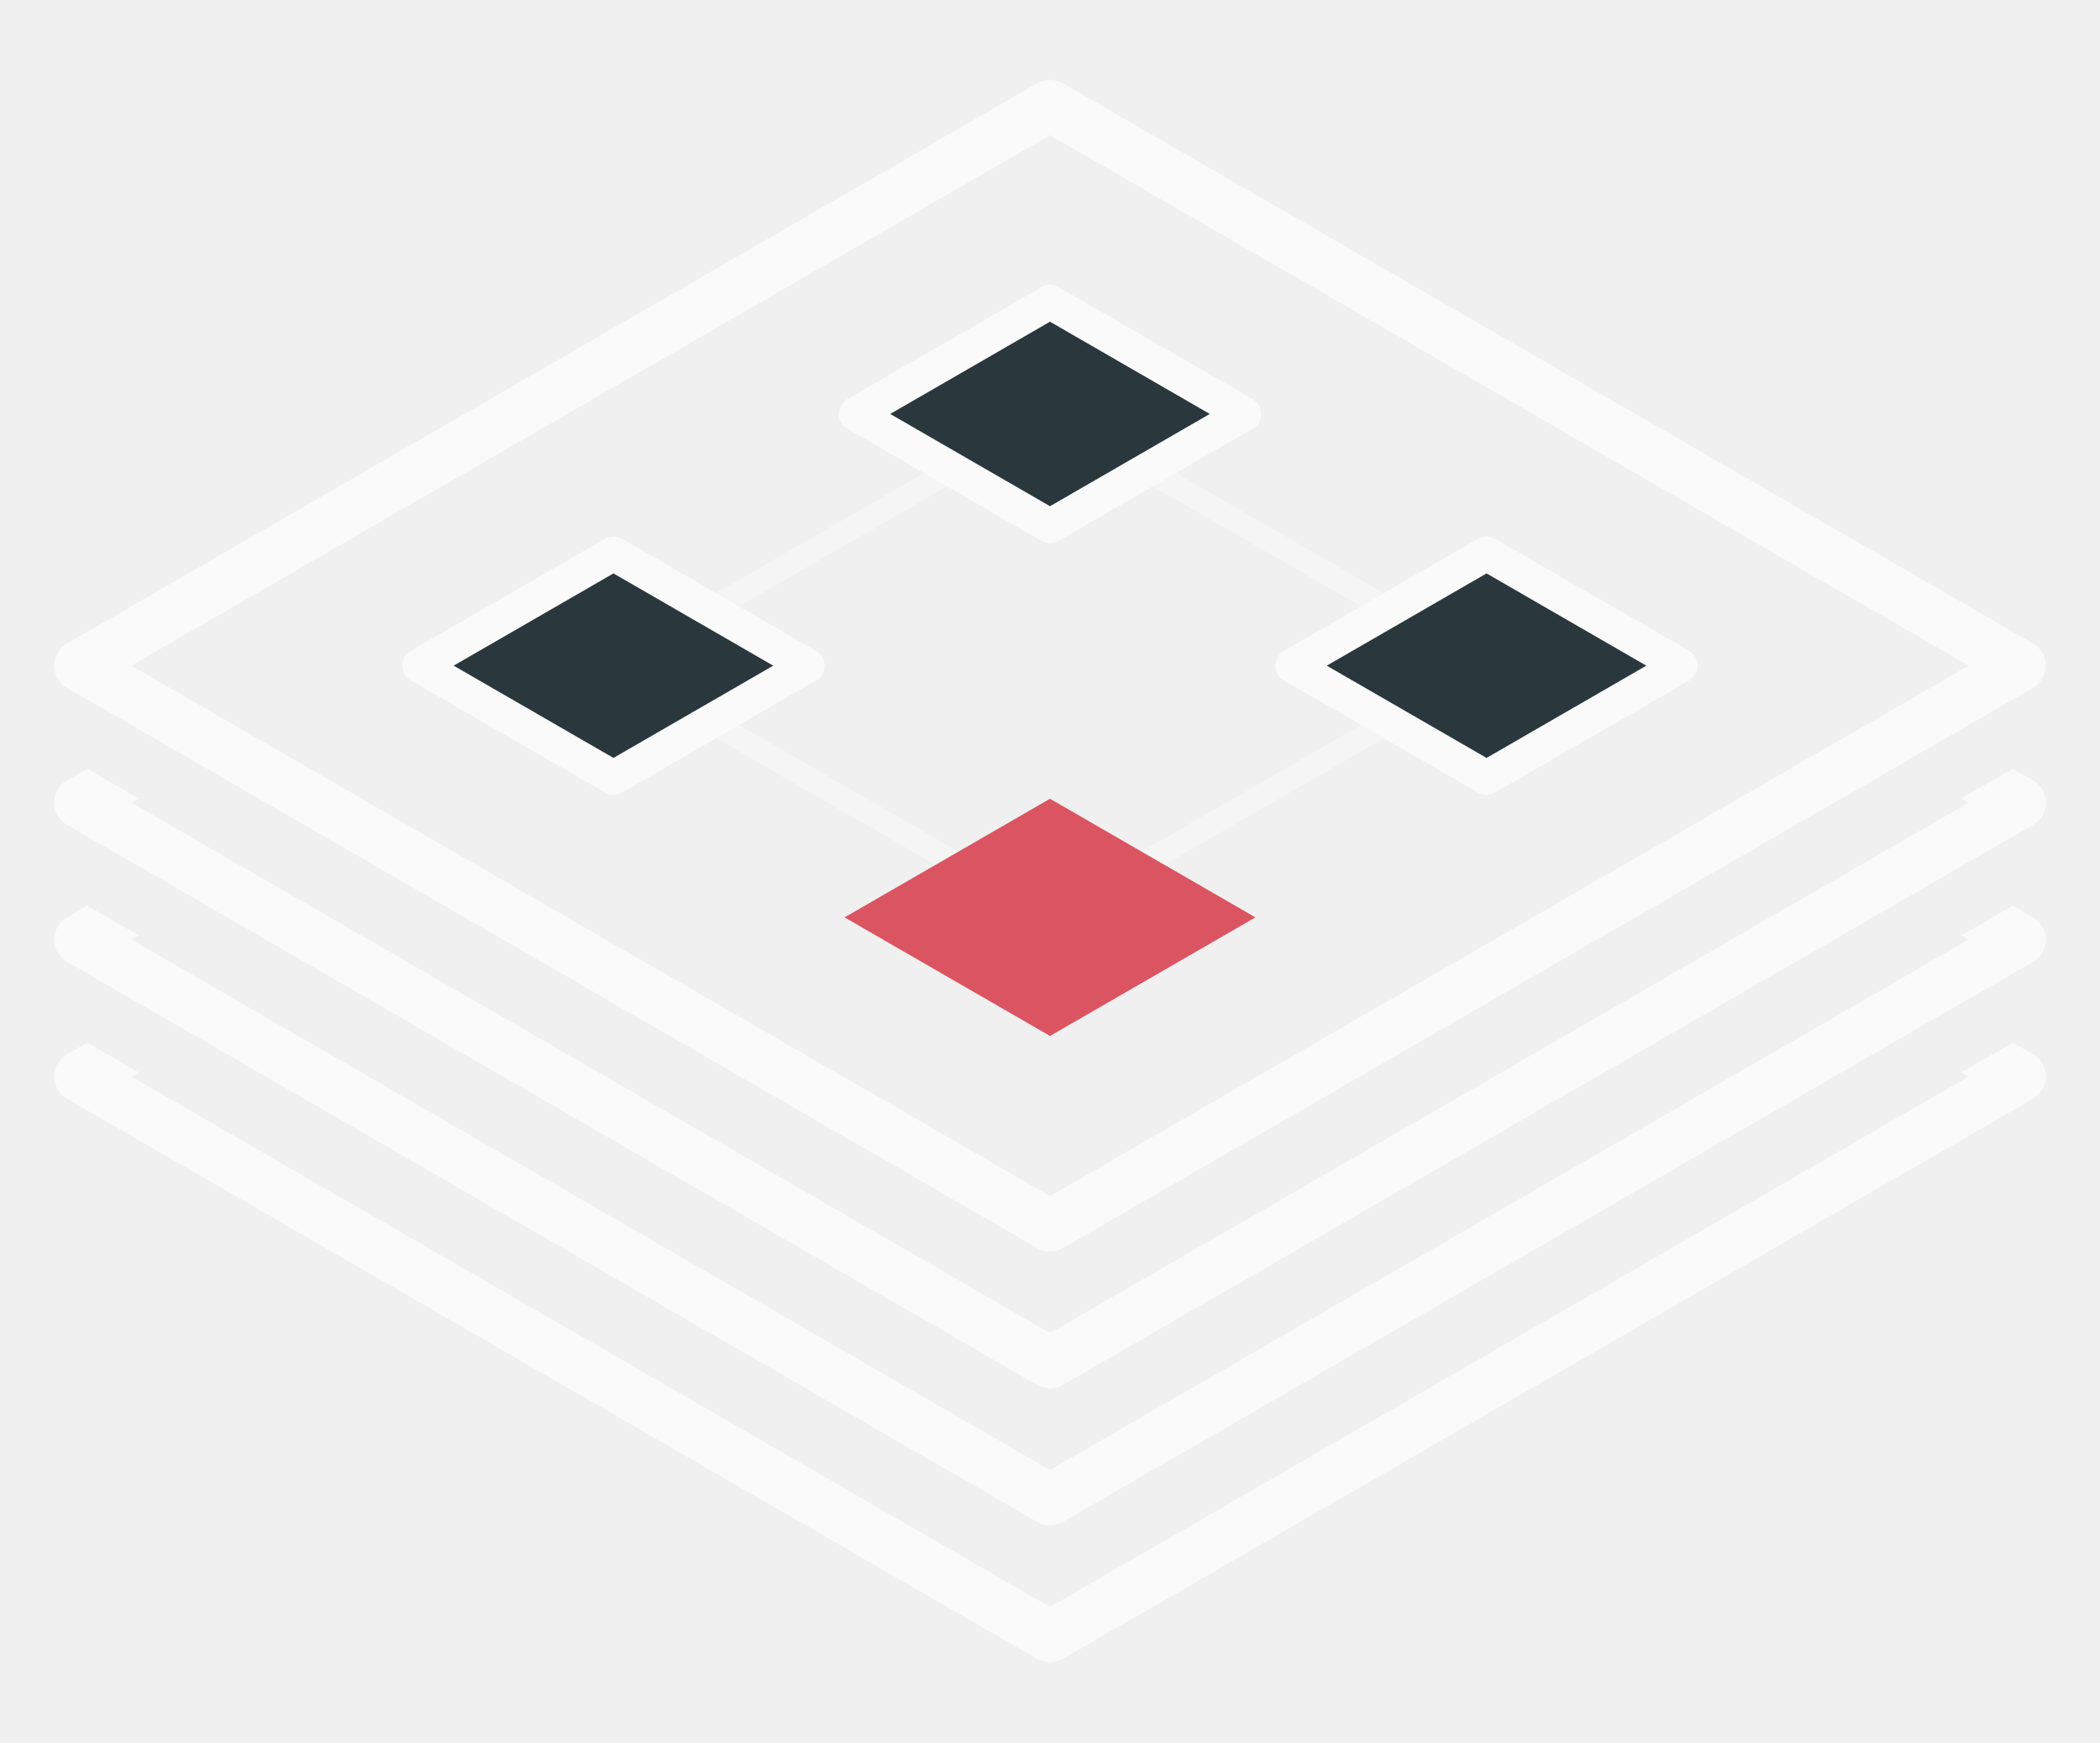
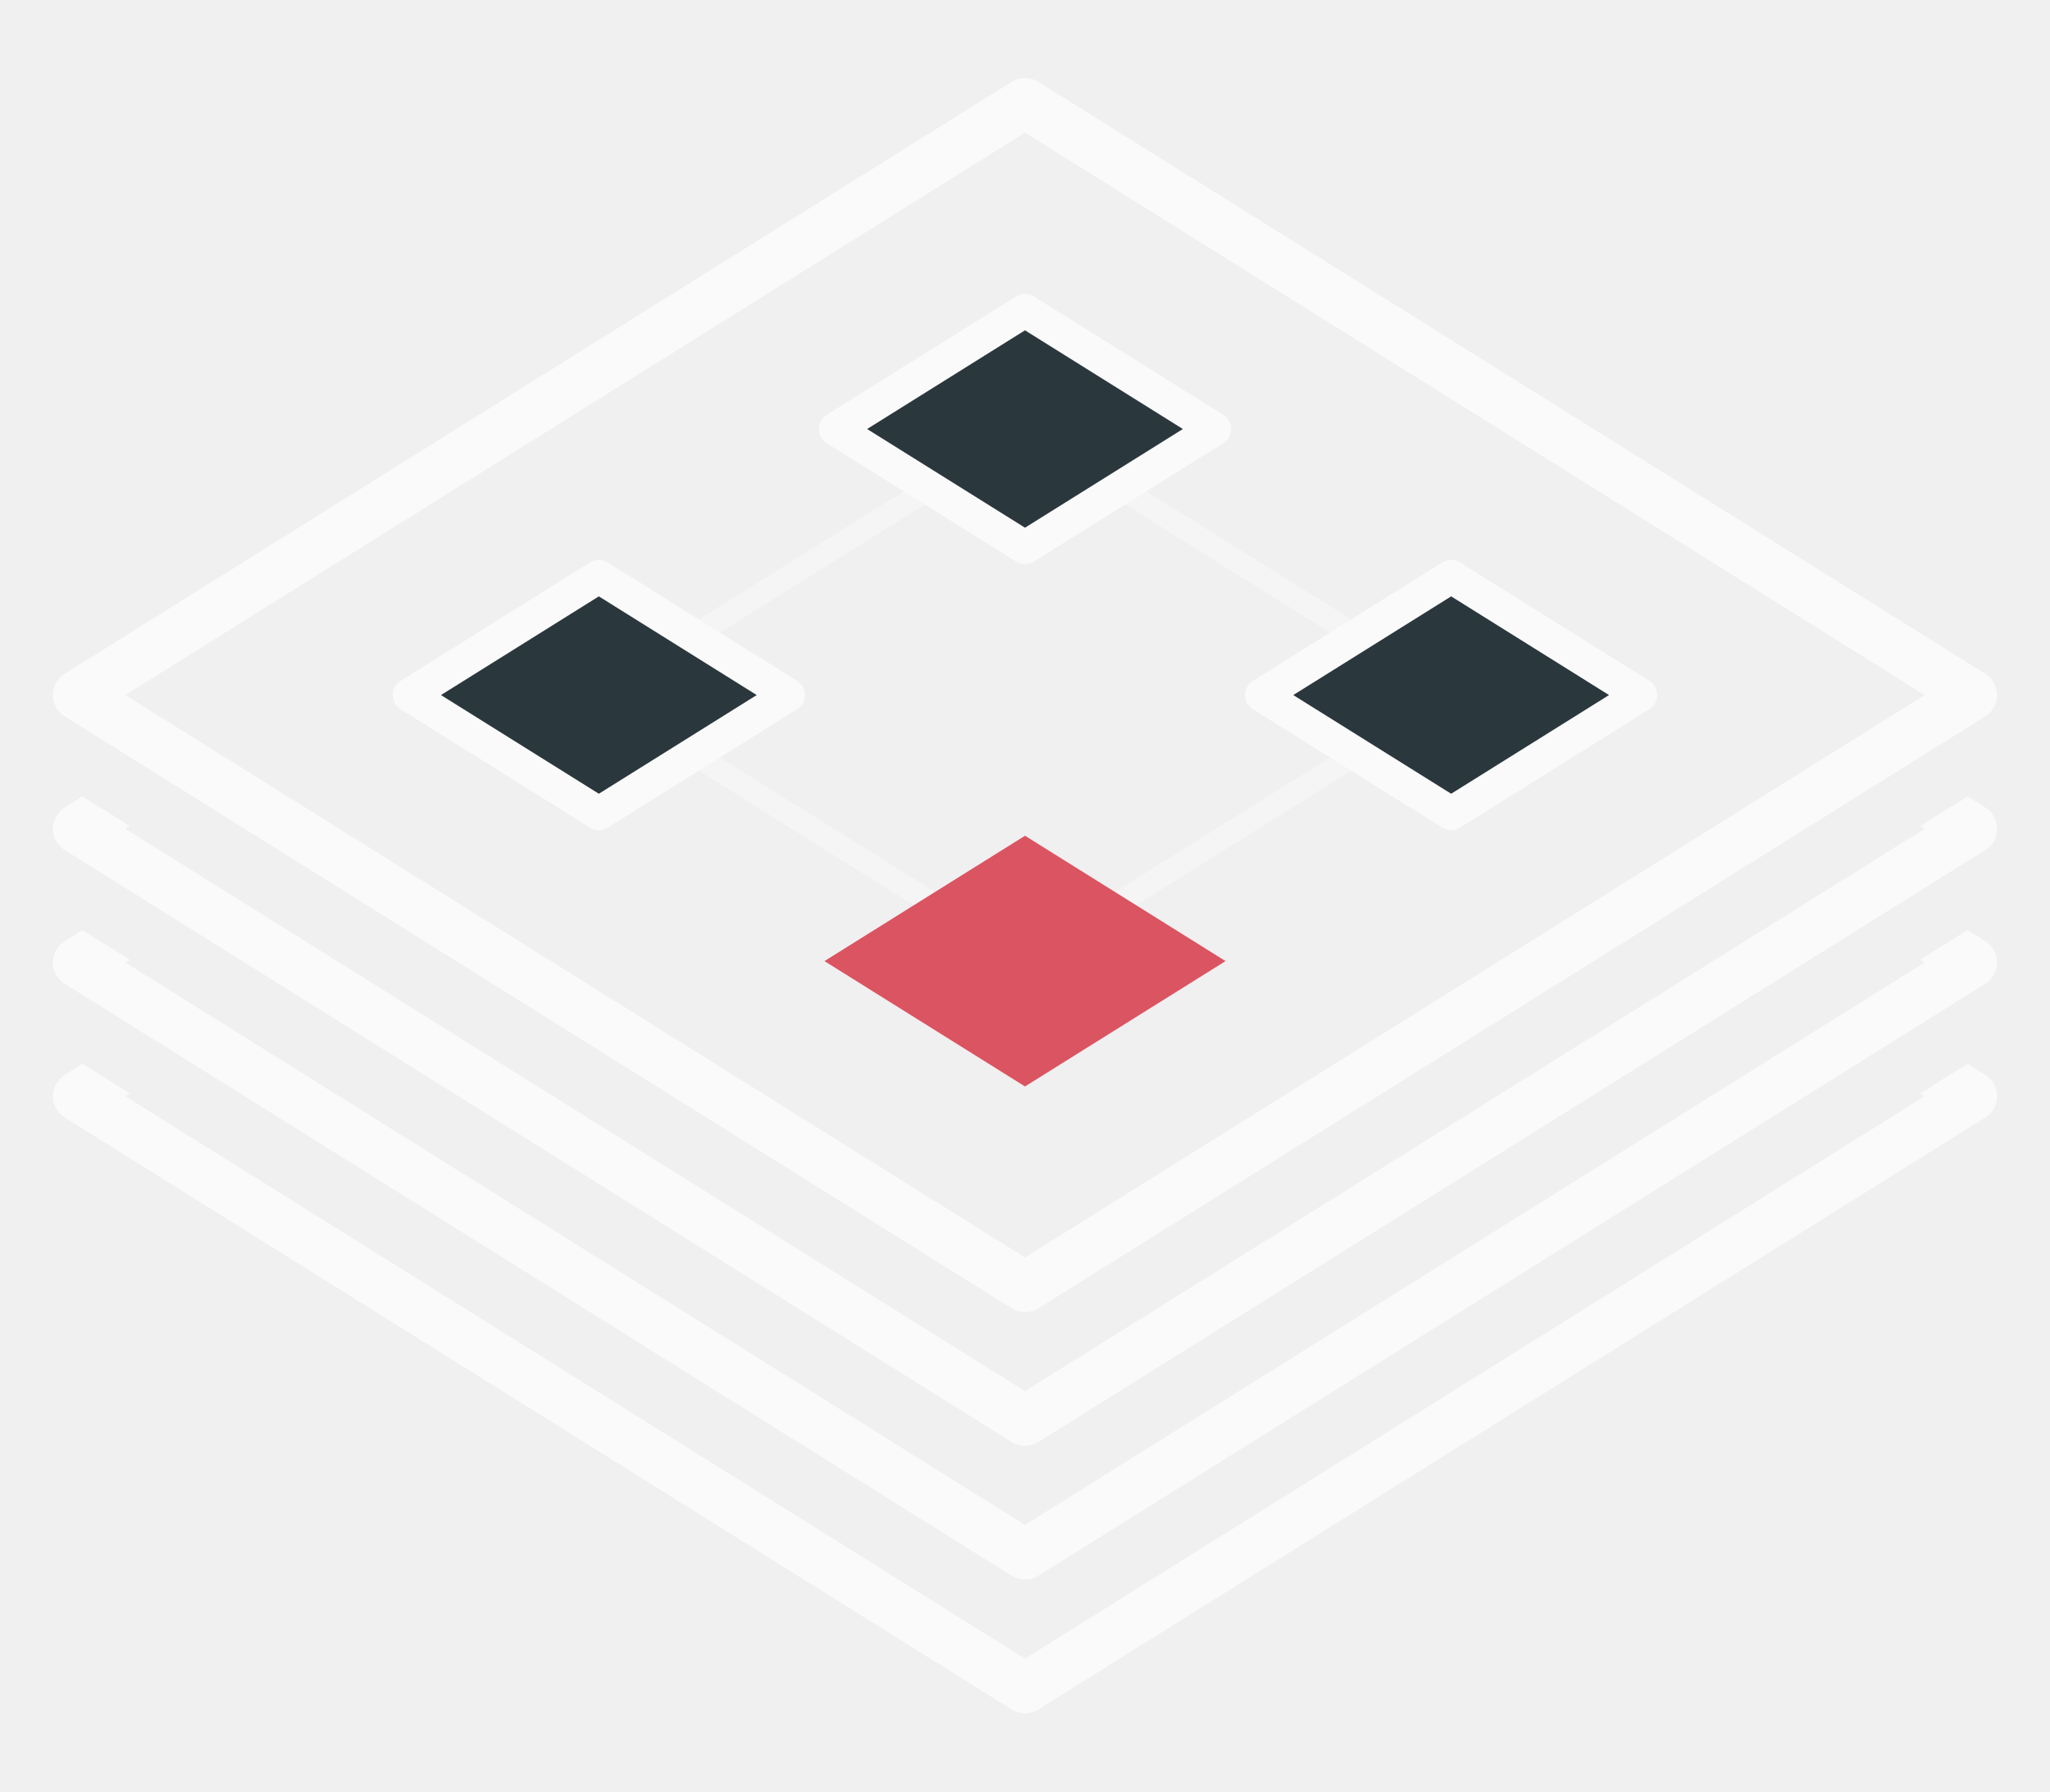
- <svg xmlns="http://www.w3.org/2000/svg" viewBox="16 152.35 368 305.3" width="368" height="305.3" role="img" aria-label="Tessaract Systems">
+ <svg xmlns="http://www.w3.org/2000/svg" viewBox="16 144.25 368 321.5" width="368" height="321.5" role="img" aria-label="Tessaract Systems">
  <defs>
    <mask id="um0" maskUnits="userSpaceOnUse" x="0" y="0" width="760" height="610">
      <rect x="0" y="0" width="760" height="610" fill="#fff" />
-       <polygon points="200,218.85 370,317 200,415.15 30,317" fill="#000" stroke="#000" stroke-width="30" stroke-linejoin="round" />
-       <polygon points="200,194.85 370,293 200,391.15 30,293" fill="#000" stroke="#000" stroke-width="30" stroke-linejoin="round" />
-       <polygon points="200,170.85 370,269 200,367.15 30,269" fill="#000" stroke="#000" stroke-width="30" stroke-linejoin="round" />
+       <polygon points="200,210.75 370,317 200,423.25 30,317" fill="#000" stroke="#000" stroke-width="30" stroke-linejoin="round" />
+       <polygon points="200,186.75 370,293 200,399.25 30,293" fill="#000" stroke="#000" stroke-width="30" stroke-linejoin="round" />
+       <polygon points="200,162.75 370,269 200,375.25 30,269" fill="#000" stroke="#000" stroke-width="30" stroke-linejoin="round" />
    </mask>
    <mask id="um1" maskUnits="userSpaceOnUse" x="0" y="0" width="760" height="610">
      <rect x="0" y="0" width="760" height="610" fill="#fff" />
-       <polygon points="200,194.85 370,293 200,391.15 30,293" fill="#000" stroke="#000" stroke-width="30" stroke-linejoin="round" />
-       <polygon points="200,170.85 370,269 200,367.15 30,269" fill="#000" stroke="#000" stroke-width="30" stroke-linejoin="round" />
+       <polygon points="200,186.75 370,293 200,399.25 30,293" fill="#000" stroke="#000" stroke-width="30" stroke-linejoin="round" />
+       <polygon points="200,162.75 370,269 200,375.25 30,269" fill="#000" stroke="#000" stroke-width="30" stroke-linejoin="round" />
    </mask>
    <mask id="um2" maskUnits="userSpaceOnUse" x="0" y="0" width="760" height="610">
      <rect x="0" y="0" width="760" height="610" fill="#fff" />
-       <polygon points="200,170.85 370,269 200,367.15 30,269" fill="#000" stroke="#000" stroke-width="30" stroke-linejoin="round" />
+       <polygon points="200,162.75 370,269 200,375.25 30,269" fill="#000" stroke="#000" stroke-width="30" stroke-linejoin="round" />
    </mask>
  </defs>
-   <polygon mask="url(#um0)" points="200,242.85 370,341 200,439.15 30,341" fill="none" stroke="#FAFAFA" stroke-width="9" stroke-linejoin="round" />
-   <polygon mask="url(#um1)" points="200,218.85 370,317 200,415.15 30,317" fill="none" stroke="#FAFAFA" stroke-width="9" stroke-linejoin="round" />
-   <polygon mask="url(#um2)" points="200,194.85 370,293 200,391.15 30,293" fill="none" stroke="#FAFAFA" stroke-width="9" stroke-linejoin="round" />
-   <polygon points="200,170.85 370,269 200,367.15 30,269" fill="none" stroke="#FAFAFA" stroke-width="9" stroke-linejoin="round" />
-   <polygon points="200,224.83 276.5,269 200,313.17 123.5,269" fill="none" stroke="#FAFAFA" stroke-width="4" opacity=".55" />
-   <polygon points="200,205.26 234,224.89 200,244.52 166,224.89" fill="#2A373D" stroke="#FAFAFA" stroke-width="6" stroke-linejoin="round" />
-   <polygon points="276.5,249.37 310.5,269 276.5,288.63 242.5,269" fill="#2A373D" stroke="#FAFAFA" stroke-width="6" stroke-linejoin="round" />
-   <polygon points="123.5,249.37 157.5,269 123.5,288.63 89.5,269" fill="#2A373D" stroke="#FAFAFA" stroke-width="6" stroke-linejoin="round" />
-   <polygon points="200,292.32 236,313.11 200,333.89 164,313.11" fill="#DB5461" />
+   <polygon mask="url(#um0)" points="200,234.75 370,341 200,447.25 30,341" fill="none" stroke="#FAFAFA" stroke-width="9" stroke-linejoin="round" />
+   <polygon mask="url(#um1)" points="200,210.75 370,317 200,423.25 30,317" fill="none" stroke="#FAFAFA" stroke-width="9" stroke-linejoin="round" />
+   <polygon mask="url(#um2)" points="200,186.75 370,293 200,399.25 30,293" fill="none" stroke="#FAFAFA" stroke-width="9" stroke-linejoin="round" />
+   <polygon points="200,162.75 370,269 200,375.25 30,269" fill="none" stroke="#FAFAFA" stroke-width="9" stroke-linejoin="round" />
+   <polygon points="200,221.19 276.5,269 200,316.81 123.5,269" fill="none" stroke="#FAFAFA" stroke-width="4" opacity=".55" />
+   <polygon points="200,200 234,221.25 200,242.5 166,221.25" fill="#2A373D" stroke="#FAFAFA" stroke-width="6" stroke-linejoin="round" />
+   <polygon points="276.5,247.75 310.5,269 276.5,290.25 242.5,269" fill="#2A373D" stroke="#FAFAFA" stroke-width="6" stroke-linejoin="round" />
+   <polygon points="123.5,247.75 157.5,269 123.5,290.25 89.5,269" fill="#2A373D" stroke="#FAFAFA" stroke-width="6" stroke-linejoin="round" />
+   <polygon points="200,294.25 236,316.75 200,339.25 164,316.75" fill="#DB5461" />
</svg>
